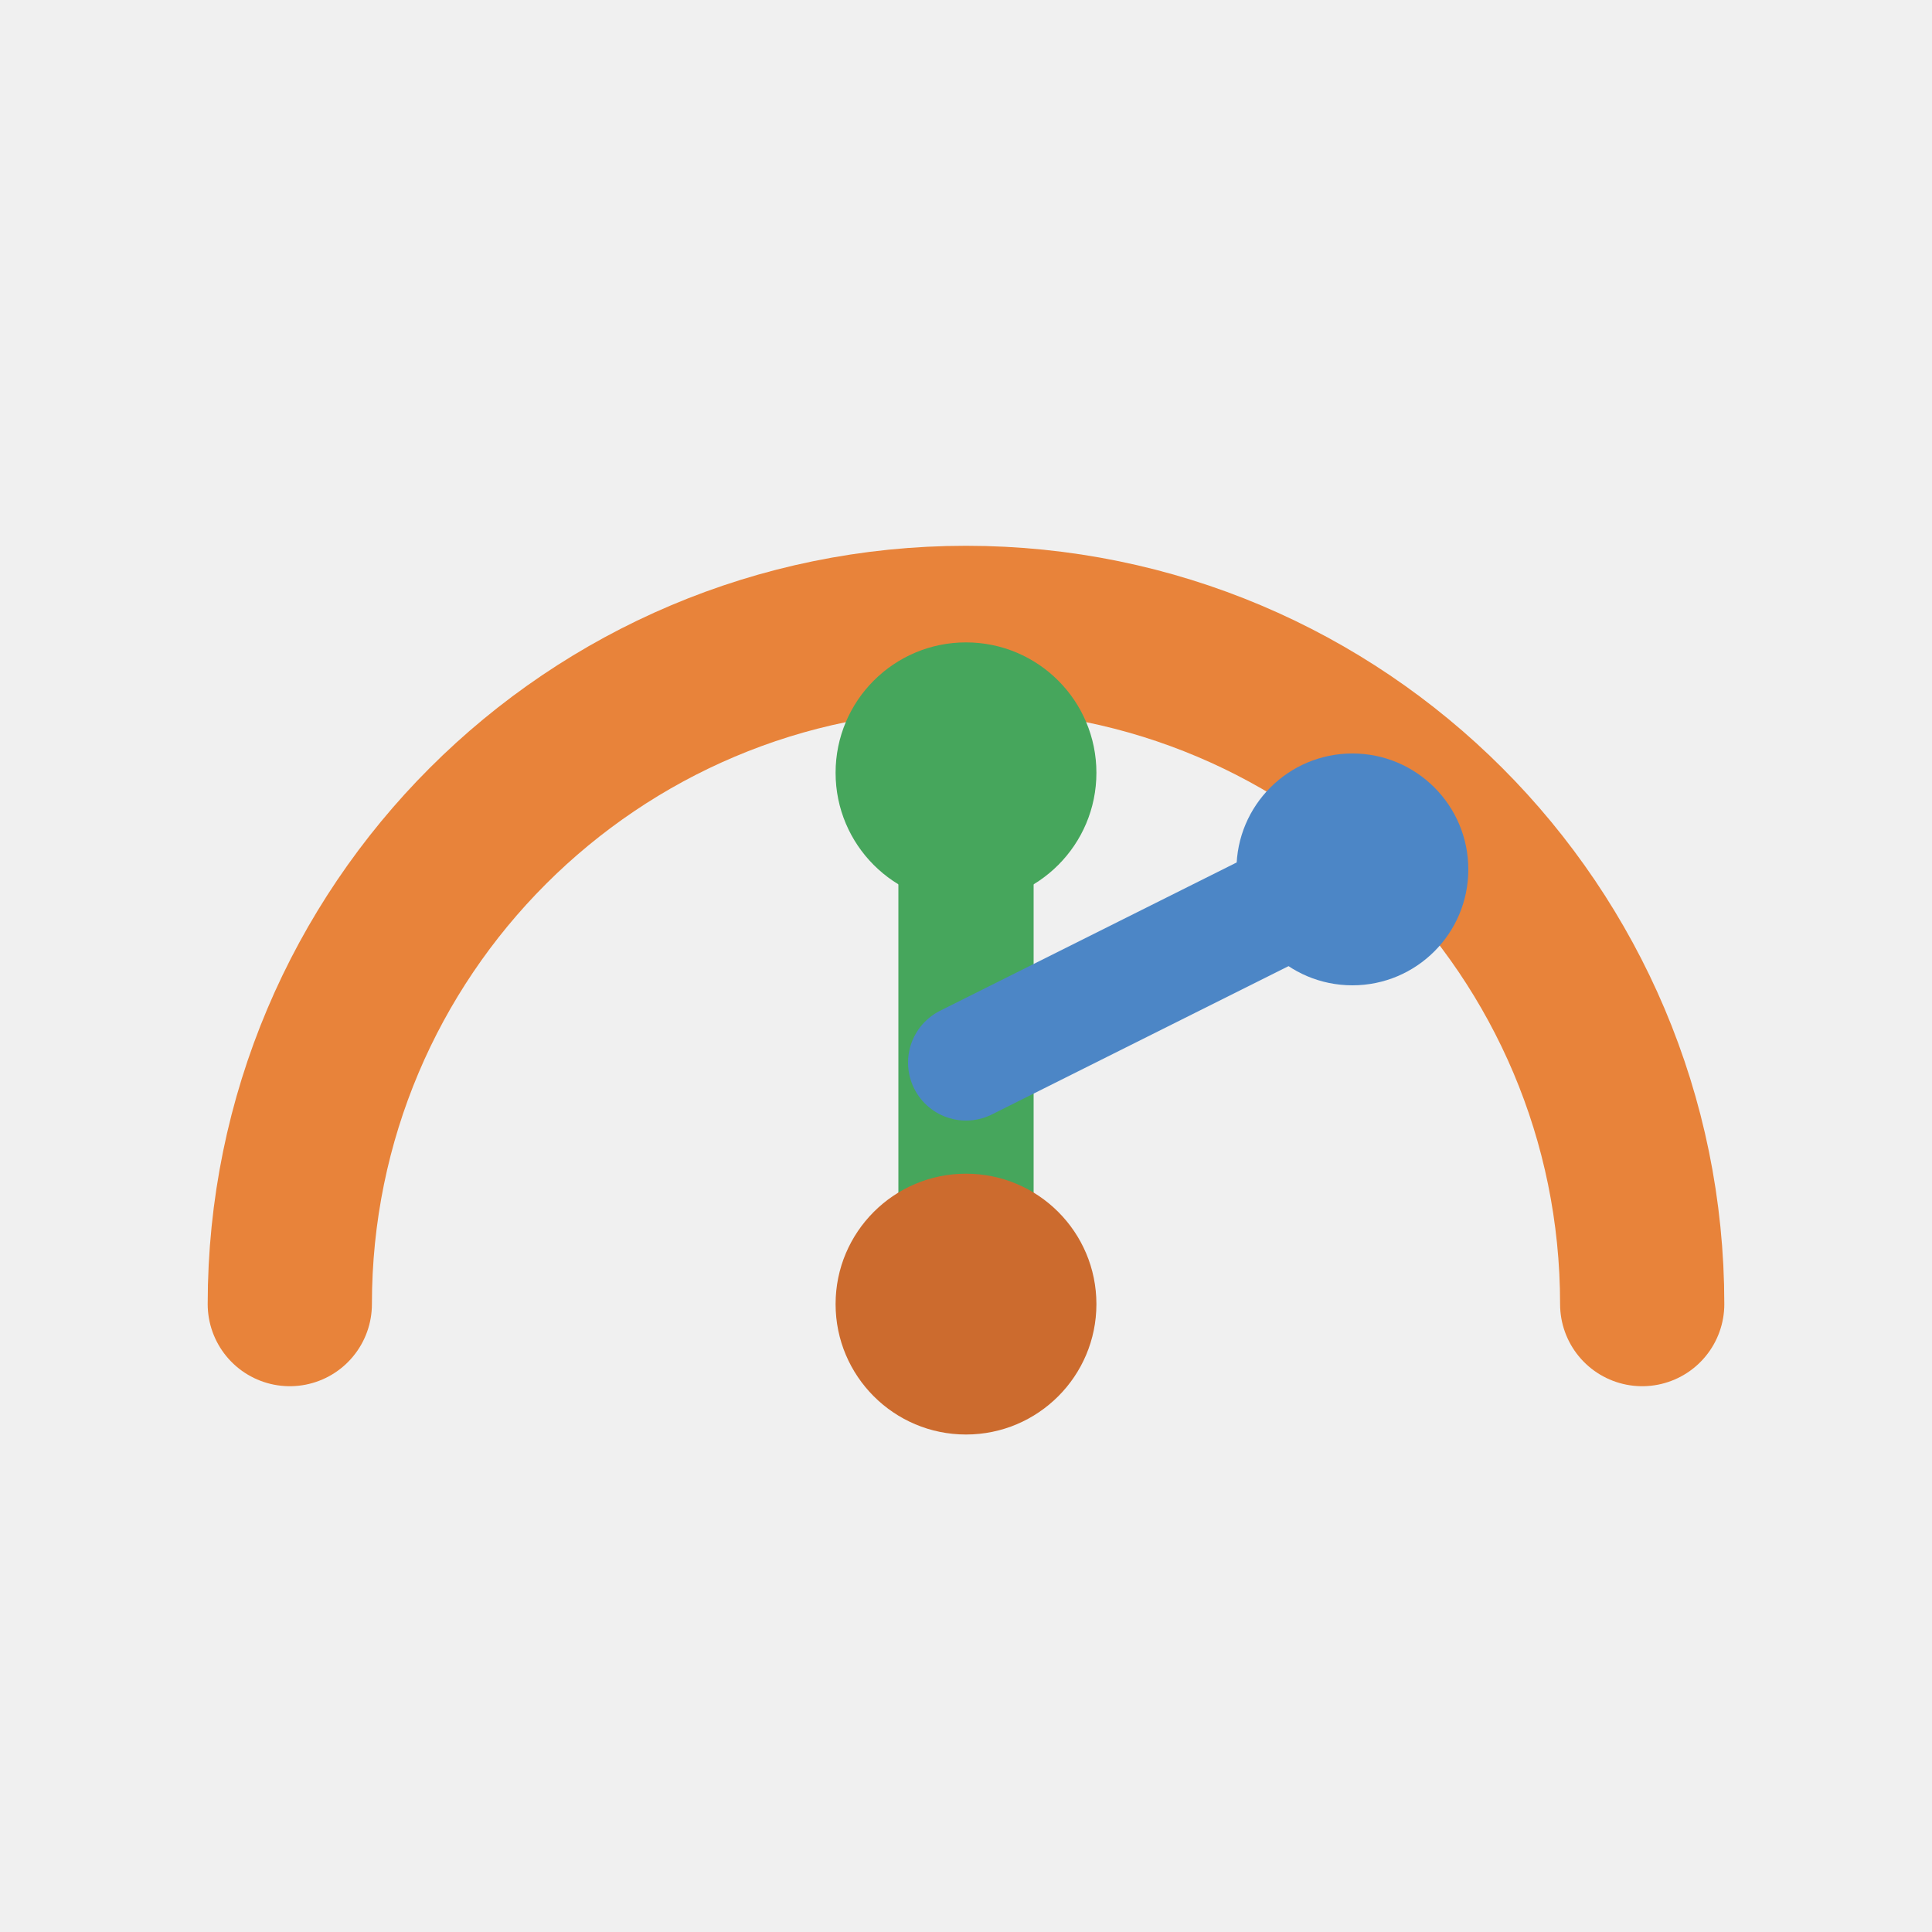
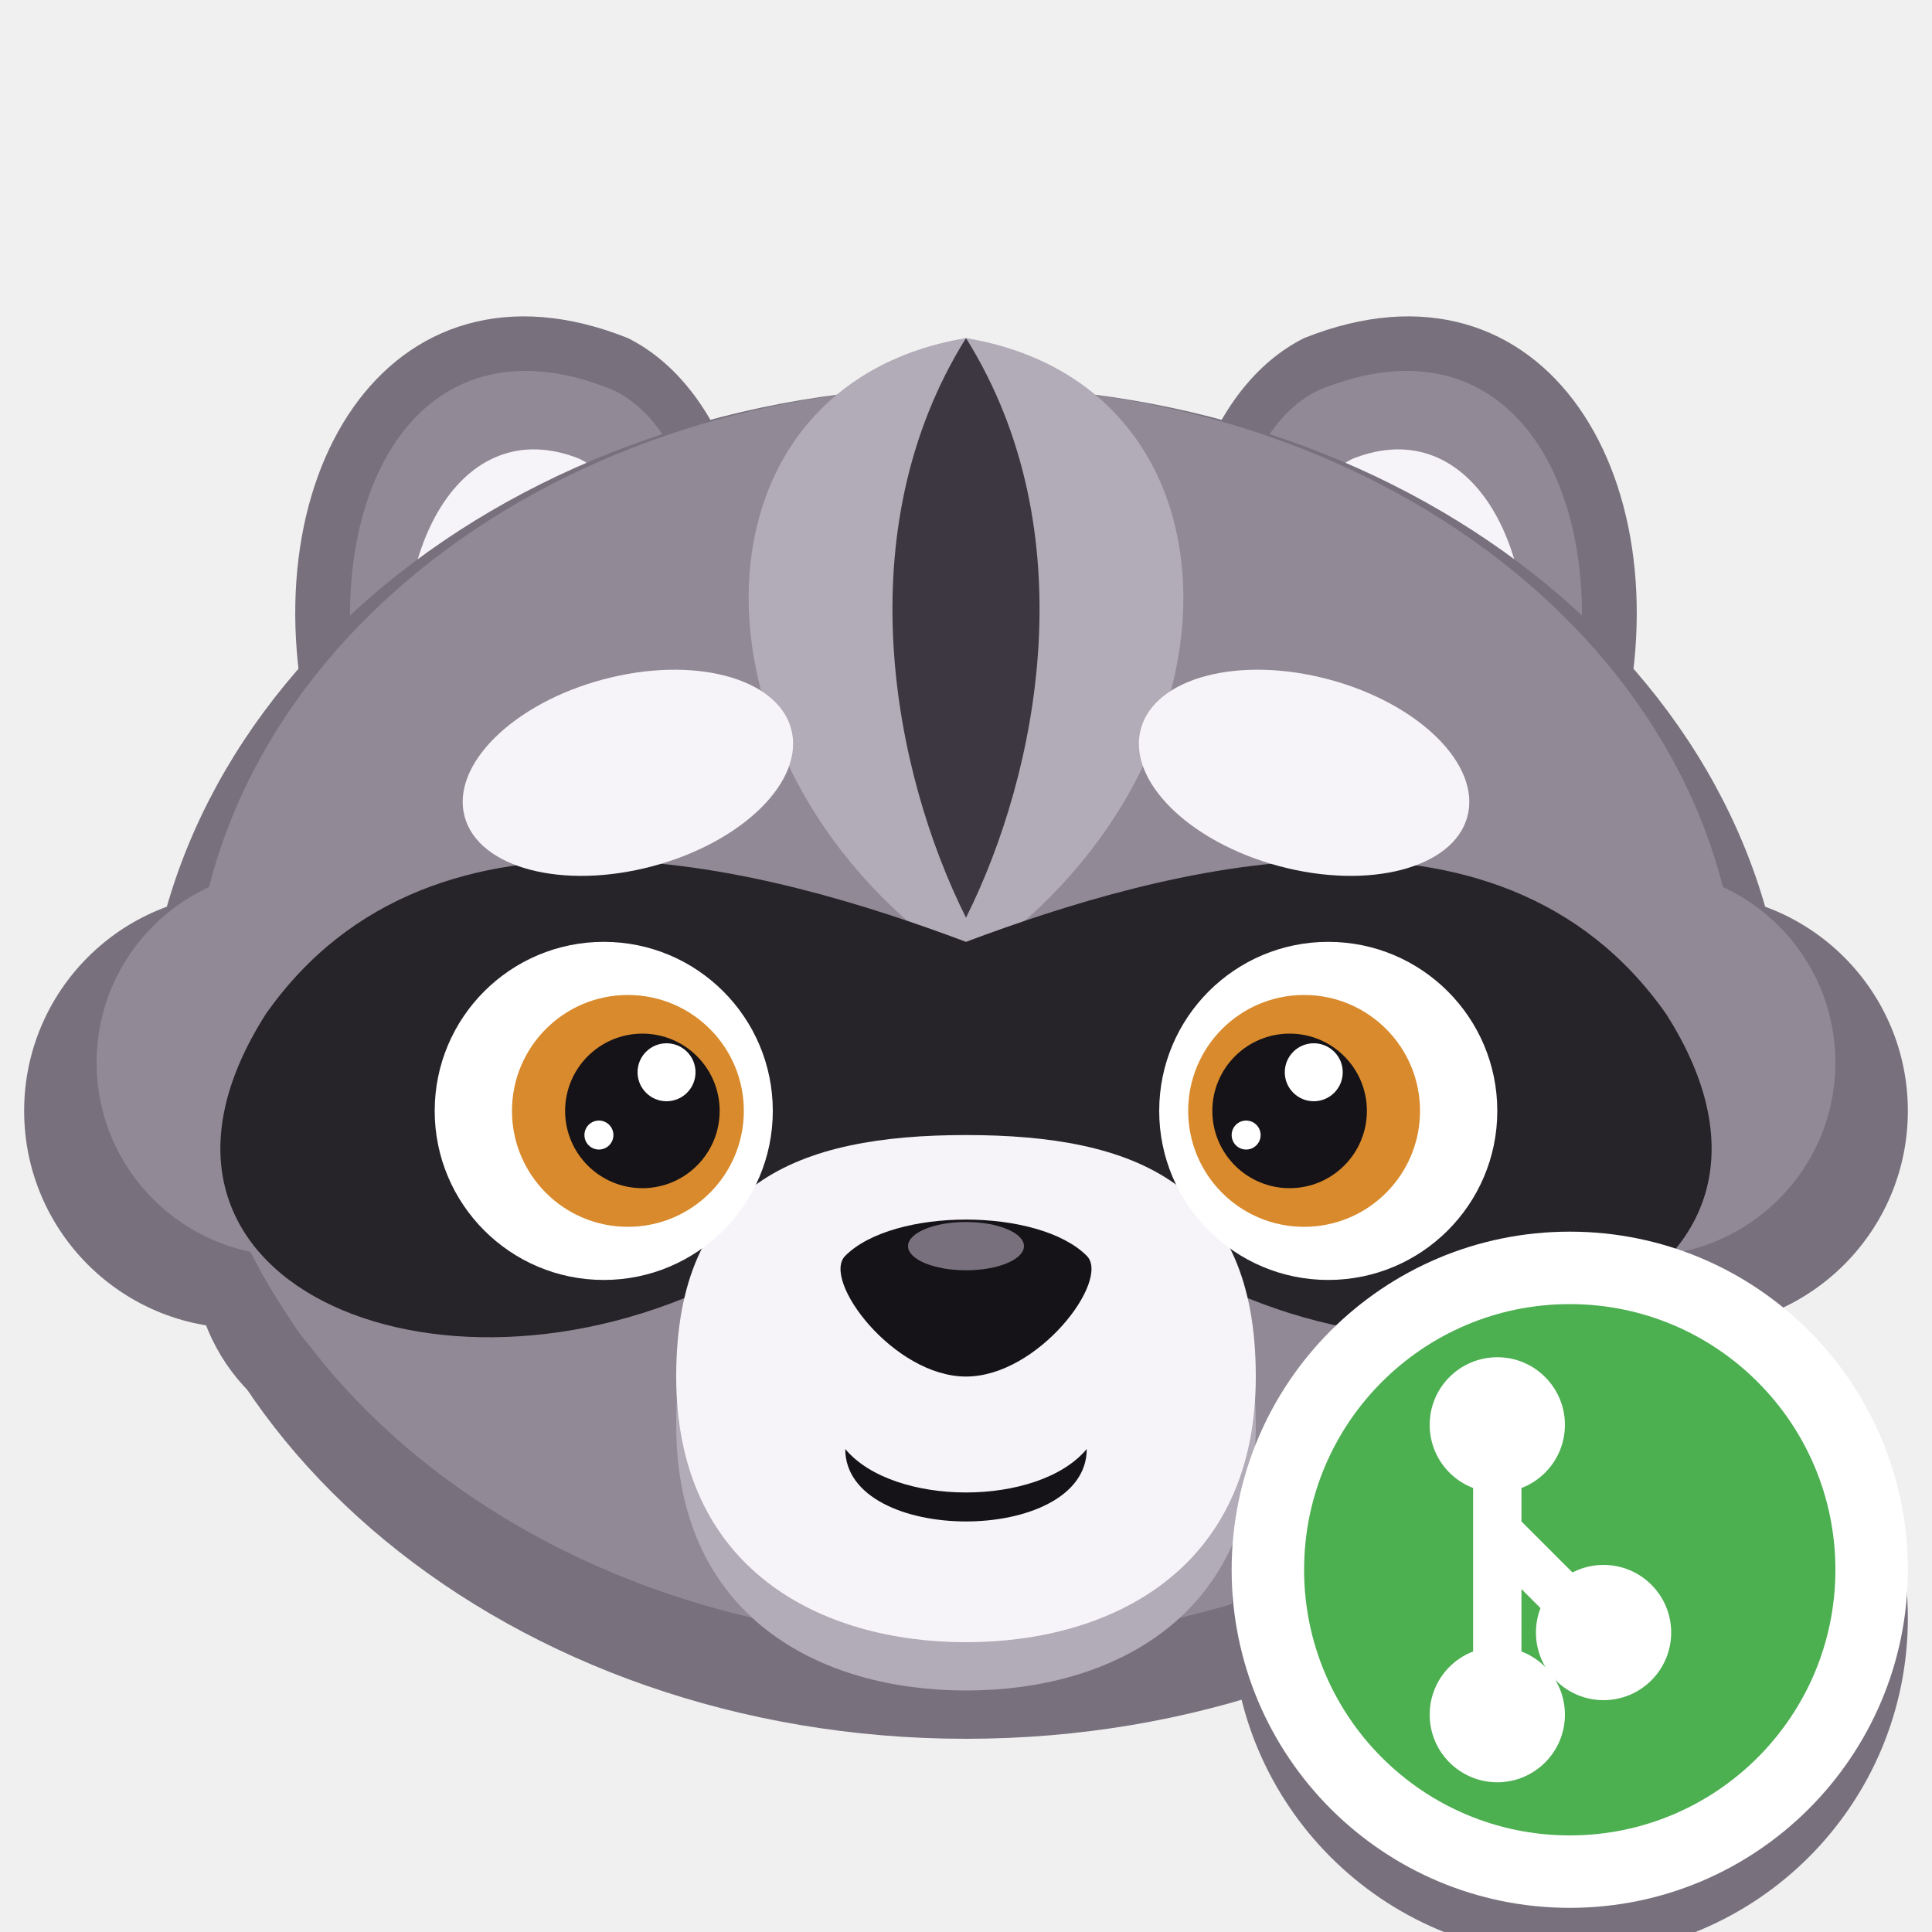
- <svg xmlns="http://www.w3.org/2000/svg" viewBox="0 0 40 40" width="40" height="40" role="img" aria-label="Cockpit gauge with a git branch as the needle">
-   <path d="M6 27 A14 14 0 0 1 34 27" fill="none" stroke="#E8833A" stroke-width="3.4" stroke-linecap="round" />
-   <line x1="20" y1="27" x2="20" y2="16" stroke="#46A65C" stroke-width="2.8" stroke-linecap="round" />
-   <line x1="20" y1="22" x2="28" y2="18" stroke="#4C86C6" stroke-width="2.4" stroke-linecap="round" />
-   <circle cx="20" cy="16" r="2.7" fill="#46A65C" />
-   <circle cx="28" cy="18" r="2.4" fill="#4C86C6" />
-   <circle cx="20" cy="27" r="2.7" fill="#CC6B2E" />
+ <svg xmlns="http://www.w3.org/2000/svg" viewBox="0 0 40 40" width="40" height="40">
+   <path d="M 6.5,15.5 C 5,10 8,5 13,7 C 15,8 16,11 15.5,14 Z" fill="#78707D" />
+   <path d="M 33.5,15.5 C 35,10 32,5 27,7 C 25,8 24,11 24.5,14 Z" fill="#78707D" />
+   <path d="M 7.5,15 C 6.5,10.5 8.5,6.5 12.5,8 C 14,8.5 15,11 14.5,14 Z" fill="#918996" />
+   <path d="M 32.5,15 C 33.5,10.5 31.5,6.5 27.5,8 C 26,8.5 25,11 25.5,14 Z" fill="#918996" />
+   <path d="M 8.5,14.5 C 8,11.5 9.5,8.5 12,9.5 C 13,10 13.5,11.5 13.5,14 Z" fill="#F7F4F9" />
+   <path d="M 31.5,14.5 C 32,11.5 30.5,8.5 28,9.5 C 27,10 26.5,11.5 26.5,14 Z" fill="#F7F4F9" />
+   <ellipse cx="20" cy="22" rx="17" ry="14" fill="#78707D" />
+   <circle cx="5" cy="23" r="4.5" fill="#78707D" />
+   <circle cx="8" cy="26" r="4" fill="#78707D" />
+   <circle cx="12" cy="28" r="3" fill="#78707D" />
+   <circle cx="35" cy="23" r="4.5" fill="#78707D" />
+   <circle cx="32" cy="26" r="4" fill="#78707D" />
+   <circle cx="28" cy="28" r="3" fill="#78707D" />
+   <ellipse cx="20" cy="21" rx="16" ry="13" fill="#918996" />
+   <circle cx="6" cy="22" r="4" fill="#918996" />
+   <circle cx="9" cy="25.5" r="3.5" fill="#918996" />
+   <circle cx="12.5" cy="27.5" r="2.5" fill="#918996" />
+   <circle cx="34" cy="22" r="4" fill="#918996" />
+   <circle cx="31" cy="25.5" r="3.5" fill="#918996" />
+   <circle cx="27.5" cy="27.5" r="2.5" fill="#918996" />
+   <path d="M 20,7 C 26,8 26,16 20,20 C 14,16 14,8 20,7 Z" fill="#B2ABB8" />
+   <path d="M 20,7 C 22.5,11 21.5,16 20,19 C 18.5,16 17.5,11 20,7 Z" fill="#3D3742" />
+   <path d="M 20,19.5 C 16,18 9,16 5.5,21 C 2,26.5 9,29.5 15,26.5 C 17.5,25.5 19,24 20,24 C 21,24 22.5,25.5 25,26.5 C 31,29.5 38,26.5 34.5,21 C 31,16 24,18 20,19.5 Z" fill="#262329" />
+   <ellipse cx="13" cy="16" rx="3.5" ry="2" fill="#F7F4F9" transform="rotate(-15 13 16)" />
+   <ellipse cx="27" cy="16" rx="3.5" ry="2" fill="#F7F4F9" transform="rotate(15 27 16)" />
+   <path d="M 14,29.5 C 14,25.5 16.5,24.5 20,24.5 C 23.5,24.5 26,25.5 26,29.5 C 26,33.5 23,35 20,35 C 17,35 14,33.5 14,29.5 Z" fill="#B2ABB8" />
+   <path d="M 14,28.5 C 14,24.5 16.5,23.5 20,23.5 C 23.5,23.5 26,24.5 26,28.5 C 26,32.5 23,34 20,34 C 17,34 14,32.5 14,28.5 Z" fill="#F7F4F9" />
+   <path d="M 17.5,26 C 18.5,25 21.5,25 22.5,26 C 23,26.5 21.5,28.5 20,28.5 C 18.5,28.5 17,26.5 17.5,26 Z" fill="#151317" />
+   <ellipse cx="20" cy="25.8" rx="1.2" ry="0.5" fill="#78707D" />
+   <path d="M 17.5,30 C 17.5,32 22.5,32 22.5,30 C 21.5,31.2 18.5,31.2 17.5,30 Z" fill="#151317" />
+   <circle cx="12.5" cy="23" r="3.5" fill="#FFFFFF" />
+   <circle cx="13" cy="23" r="2.4" fill="#D98A2C" />
+   <circle cx="13.3" cy="23" r="1.6" fill="#151317" />
+   <circle cx="13.8" cy="22.2" r="0.6" fill="#FFFFFF" />
+   <circle cx="12.4" cy="23.5" r="0.3" fill="#FFFFFF" />
+   <circle cx="27.5" cy="23" r="3.5" fill="#FFFFFF" />
+   <circle cx="27" cy="23" r="2.4" fill="#D98A2C" />
+   <circle cx="26.7" cy="23" r="1.6" fill="#151317" />
+   <circle cx="27.2" cy="22.2" r="0.6" fill="#FFFFFF" />
+   <circle cx="25.8" cy="23.5" r="0.3" fill="#FFFFFF" />
+   <circle cx="32.5" cy="33.5" r="7" fill="#78707D" />
+   <circle cx="32.5" cy="32.5" r="7" fill="#FFFFFF" />
+   <circle cx="32.5" cy="32.5" r="5.5" fill="#4CAF50" />
+   <path d="M 30.5,29.5 L 31.5,29.5 L 31.5,31.5 L 33.5,33.5 L 32.8,34.2 L 31.5,32.9 L 31.5,35.5 L 30.5,35.5 Z" fill="#FFFFFF" />
+   <circle cx="31" cy="29.5" r="1.4" fill="#FFFFFF" />
+   <circle cx="31" cy="35.5" r="1.4" fill="#FFFFFF" />
+   <circle cx="33.2" cy="33.8" r="1.4" fill="#FFFFFF" />
</svg>
